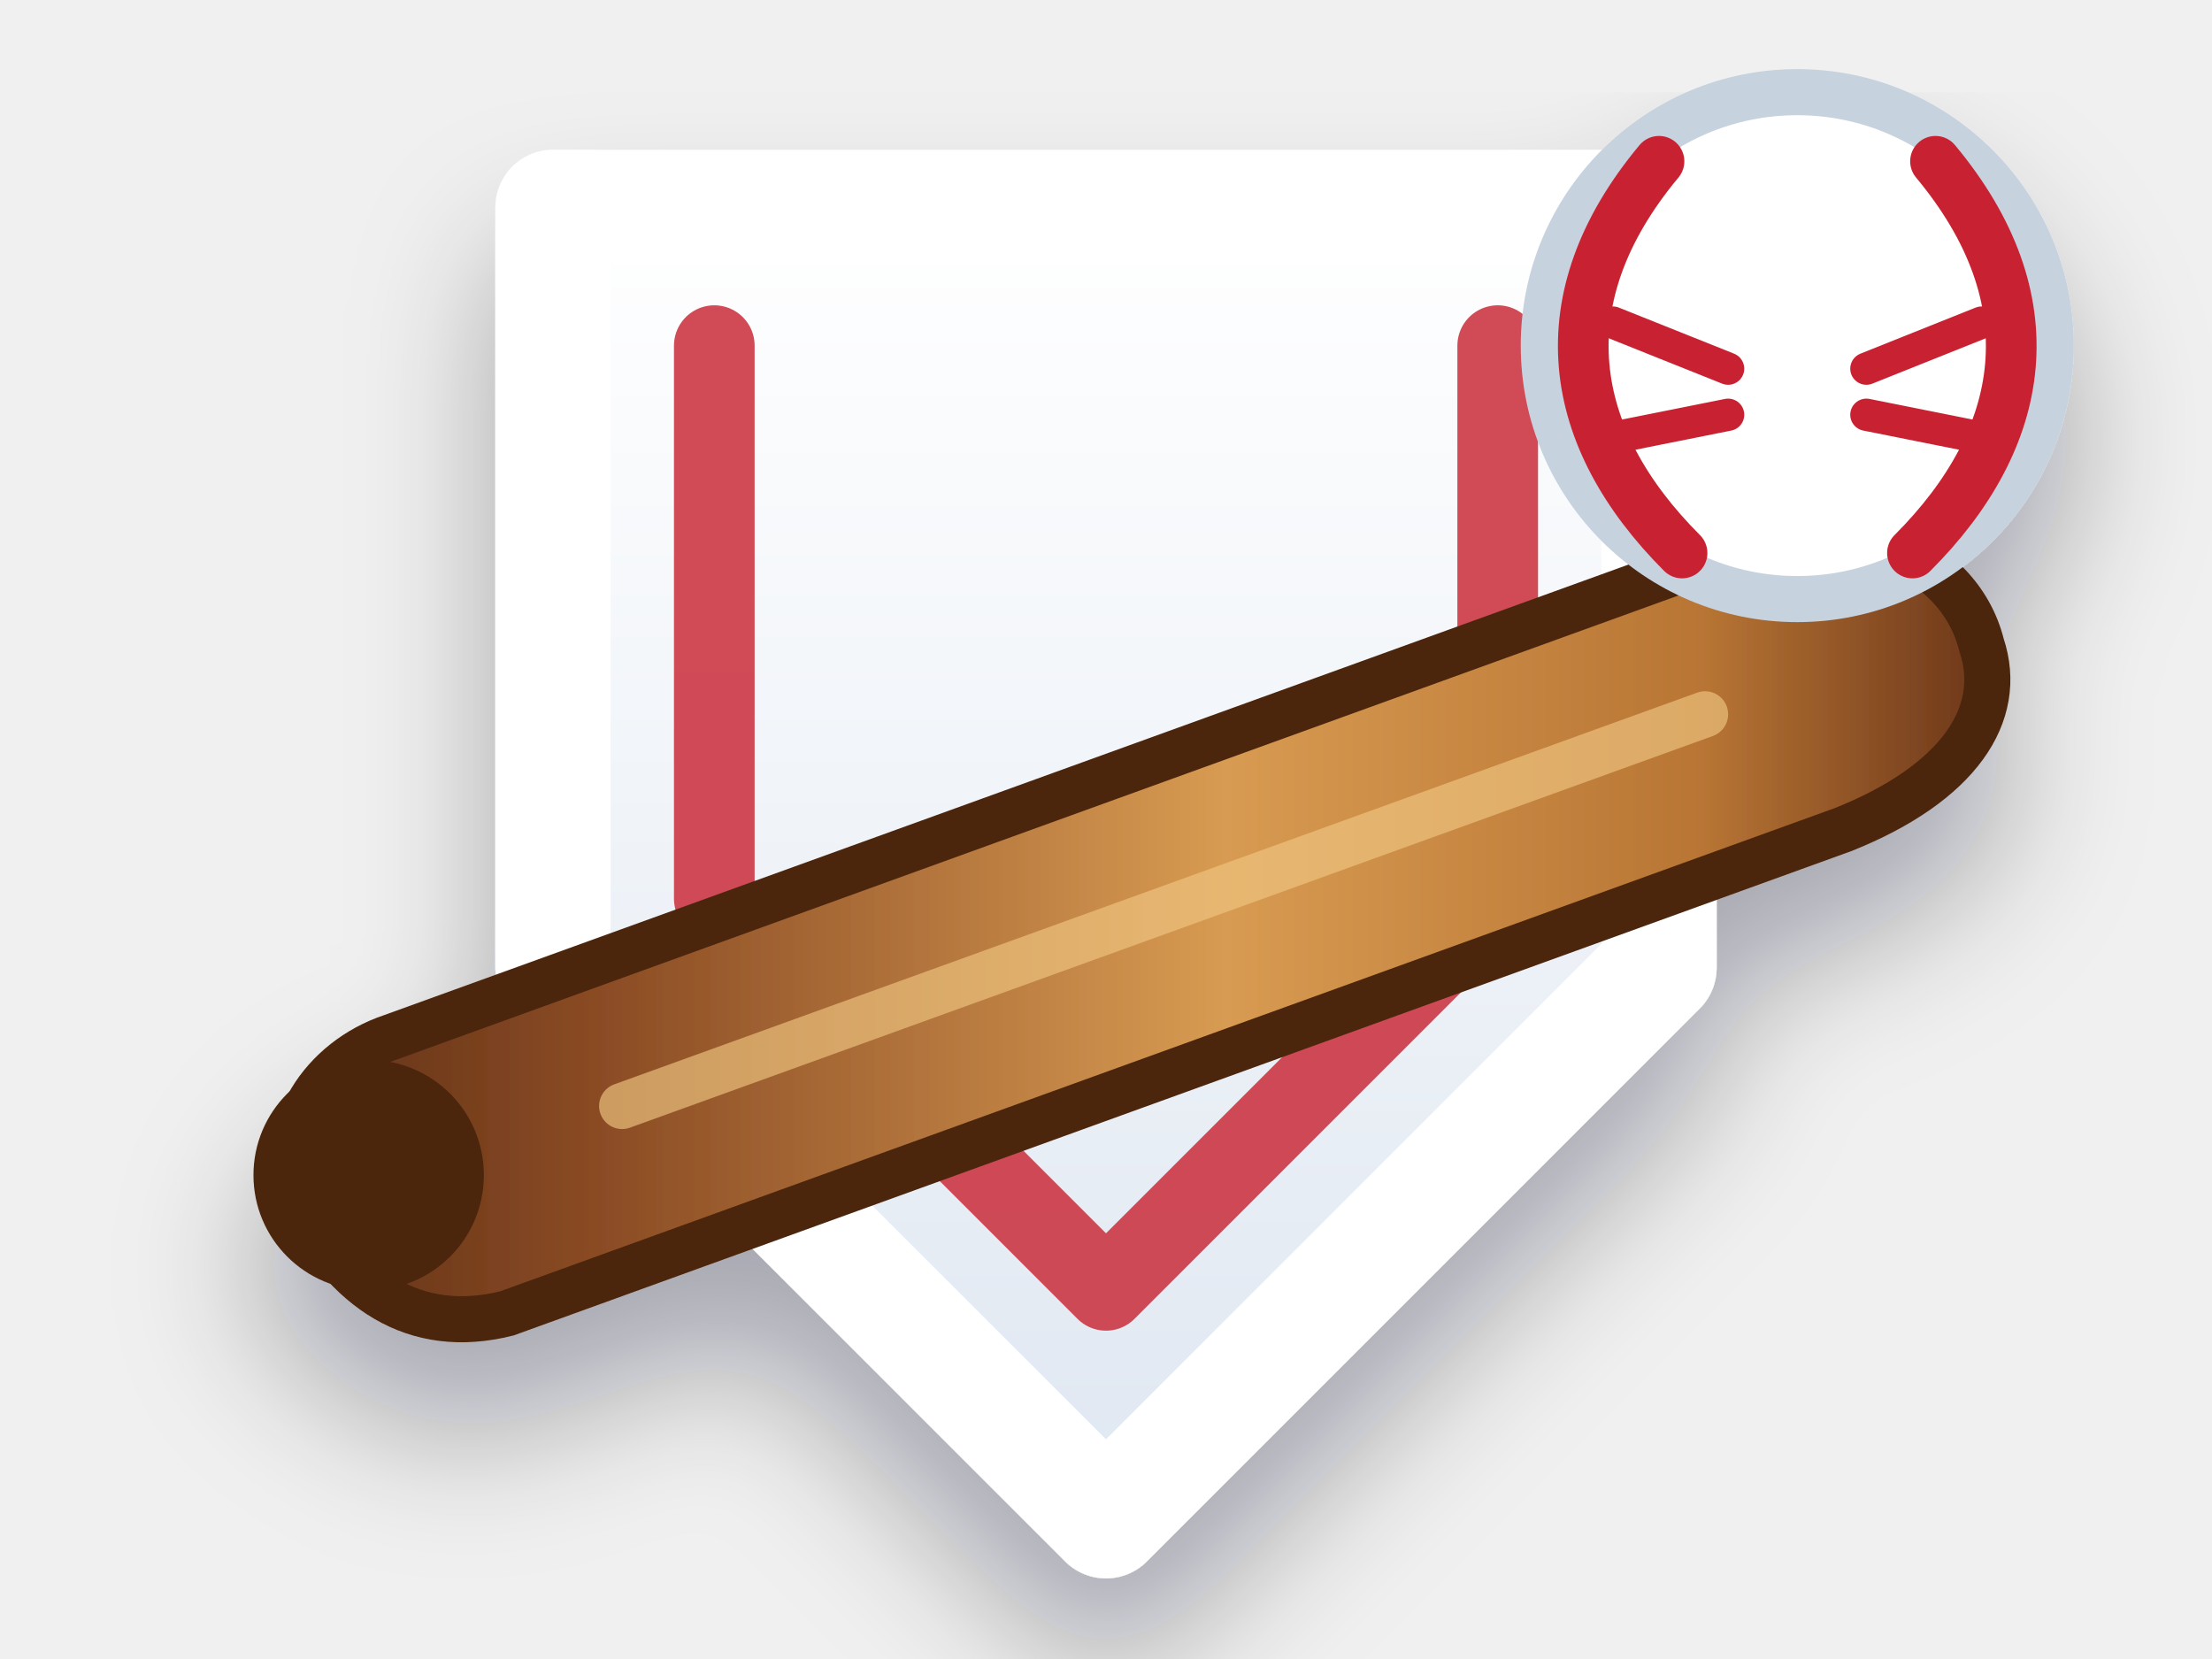
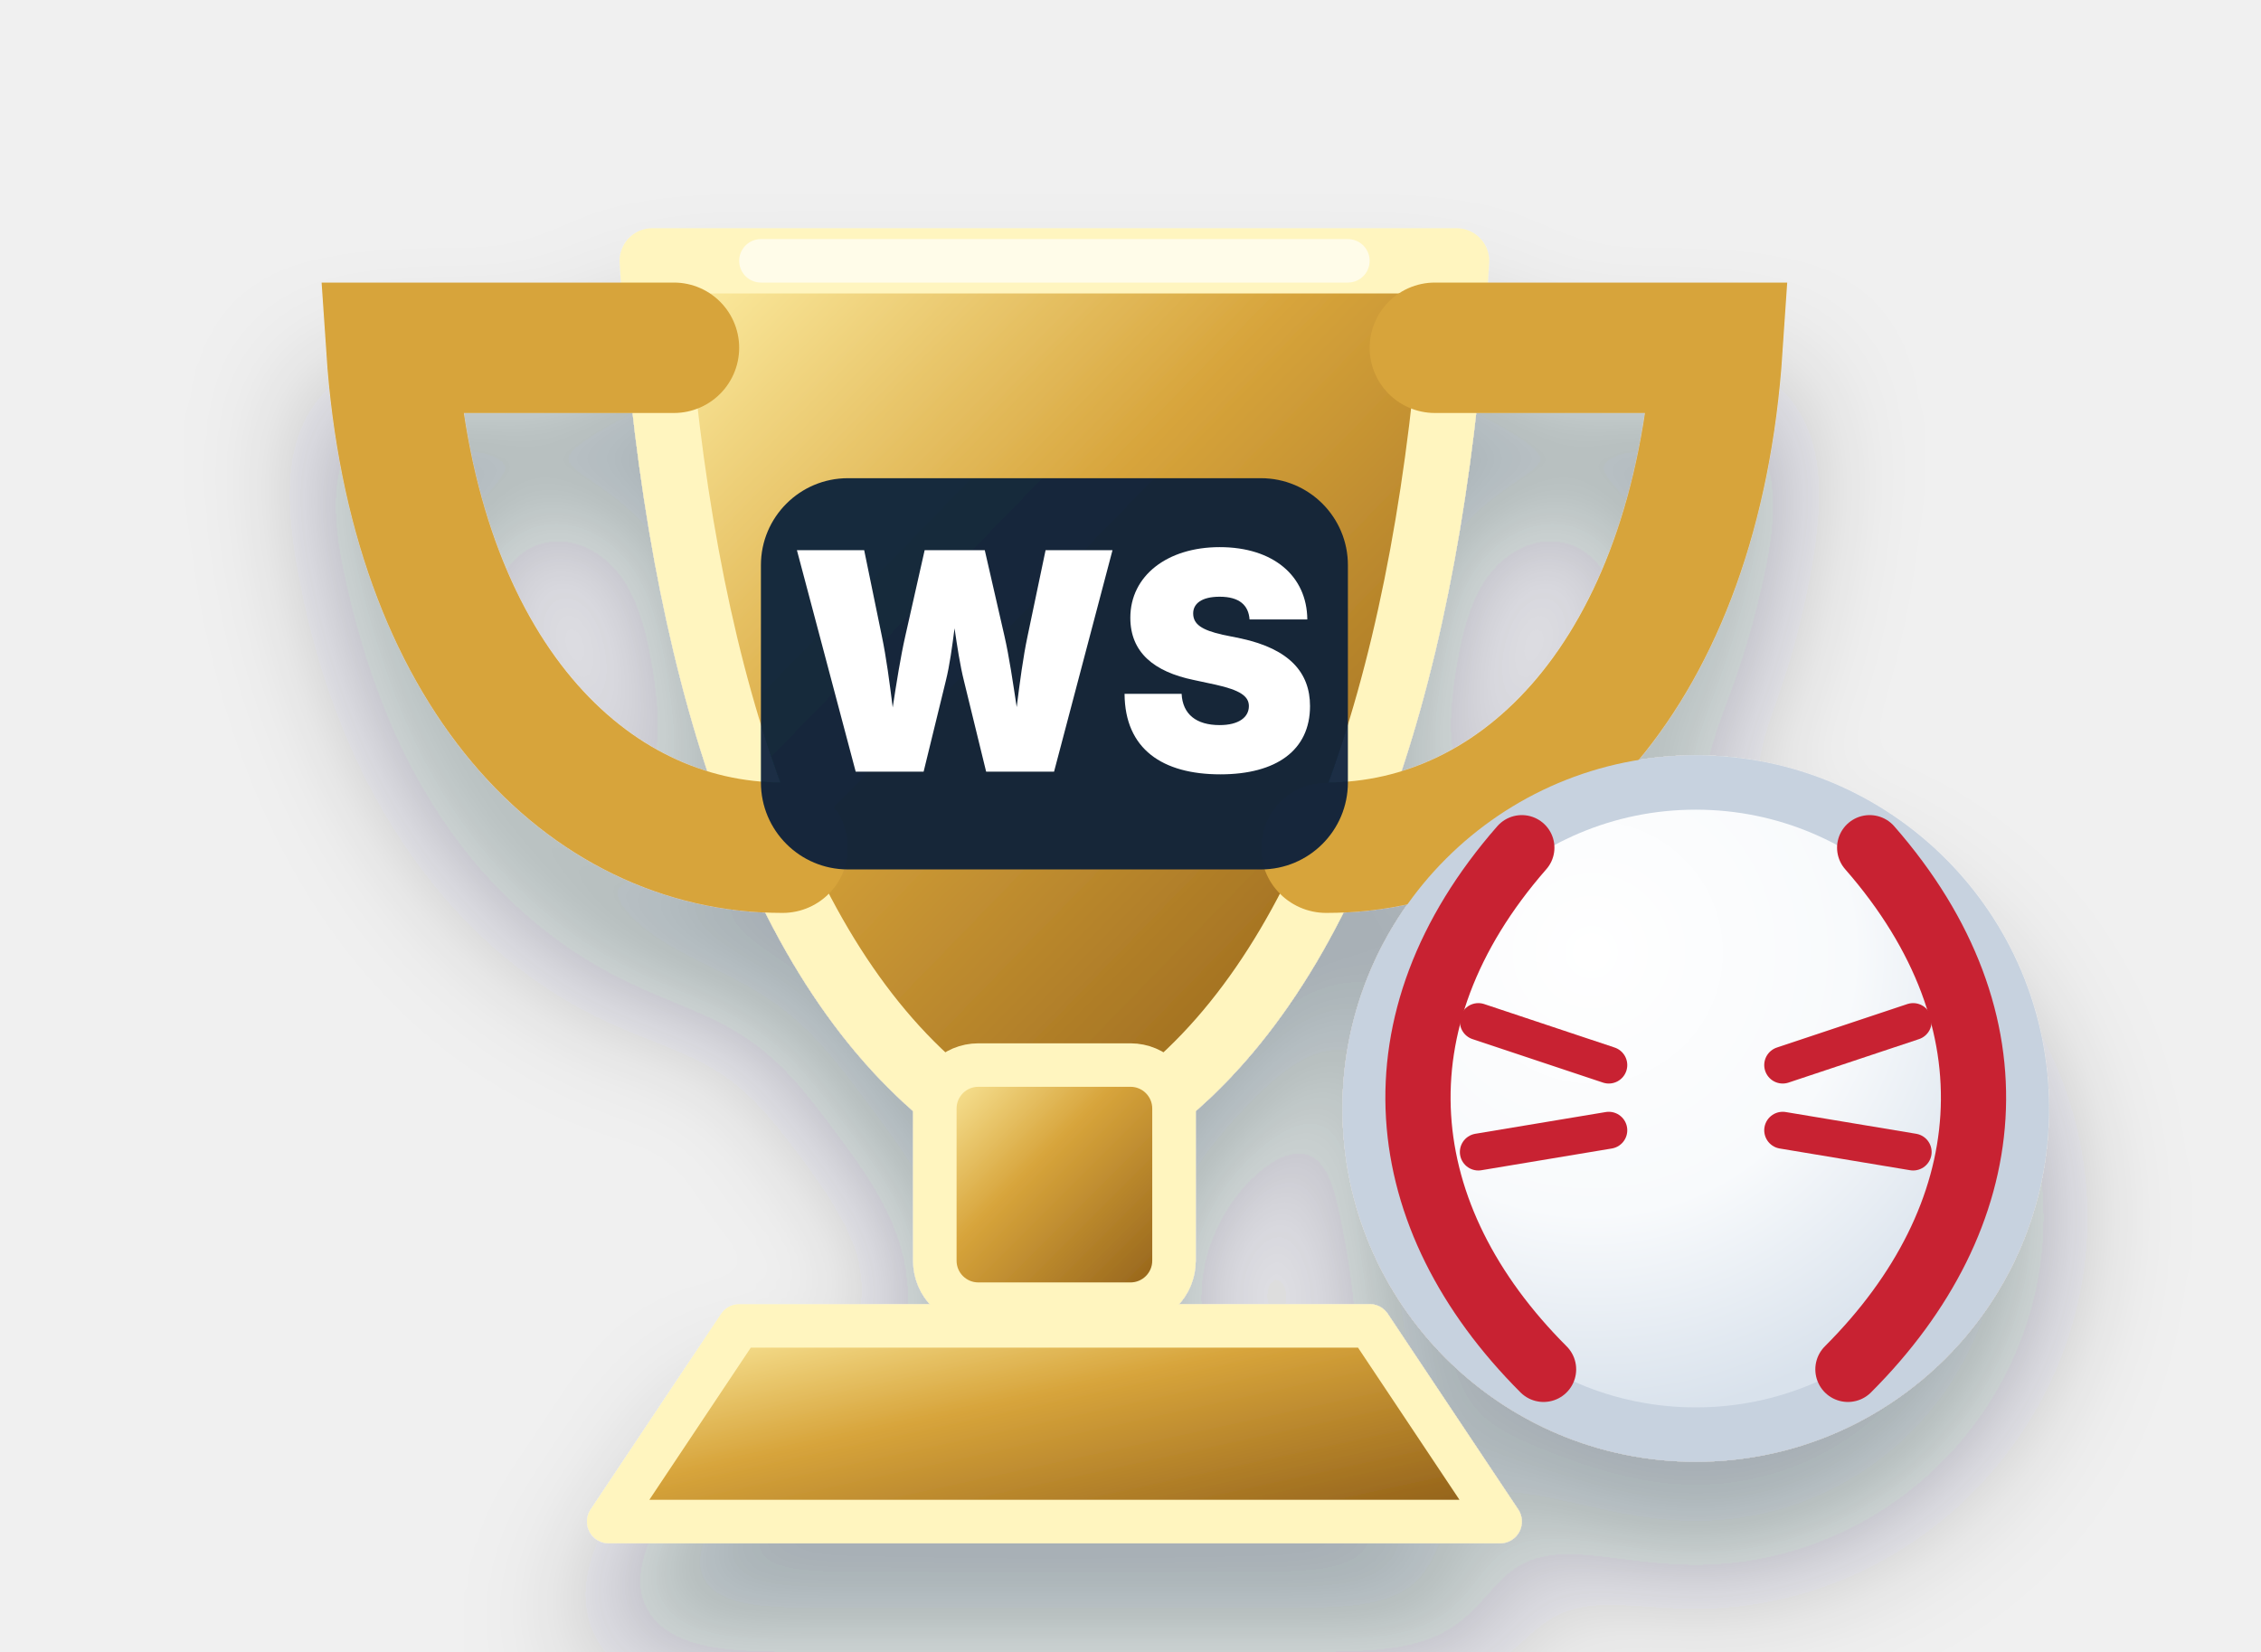
- <svg xmlns="http://www.w3.org/2000/svg" viewBox="0 0 96 72" role="img" aria-label="Home plate and baseball bat logo">
+ <svg xmlns="http://www.w3.org/2000/svg" viewBox="0 0 104 76" role="img" aria-label="World Series trophy and baseball logo">
  <defs>
-     <linearGradient id="plate" x1="0" x2="0" y1="0" y2="1">
+     <linearGradient id="gold" x1="0" x2="1" y1="0" y2="1">
+       <stop offset="0" stop-color="#fff1a8" />
+       <stop offset=".42" stop-color="#d7a43b" />
+       <stop offset="1" stop-color="#8b5a16" />
+     </linearGradient>
+     <linearGradient id="silver" x1="0" x2="1" y1="0" y2="1">
      <stop offset="0" stop-color="#ffffff" />
      <stop offset="1" stop-color="#dfe7f1" />
    </linearGradient>
-     <linearGradient id="bat" x1="0" x2="1" y1="0" y2="0">
-       <stop offset="0" stop-color="#5f3017" />
-       <stop offset=".18" stop-color="#8a4b24" />
-       <stop offset=".55" stop-color="#d89b52" />
-       <stop offset=".83" stop-color="#b87534" />
-       <stop offset="1" stop-color="#6a3519" />
-     </linearGradient>
+     <radialGradient id="ball" cx="34%" cy="26%" r="72%">
+       <stop offset="0" stop-color="#ffffff" />
+       <stop offset=".56" stop-color="#f8fafc" />
+       <stop offset="1" stop-color="#d9e2ec" />
+     </radialGradient>
    <filter id="shadow" x="-20%" y="-20%" width="140%" height="140%">
-       <feDropShadow dx="0" dy="4" stdDeviation="3" flood-color="#031326" flood-opacity=".3" />
+       <feDropShadow dx="0" dy="5" stdDeviation="3" flood-color="#031326" flood-opacity=".32" />
    </filter>
  </defs>
  <g filter="url(#shadow)">
-     <path d="M24 9 H72 V42 L48 66 L24 42 Z" fill="url(#plate)" stroke="#ffffff" stroke-width="5" stroke-linejoin="round" />
-     <path d="M31 15 V39 L48 56 L65 39 V15" fill="none" stroke="#c82432" stroke-width="3.5" stroke-linecap="round" stroke-linejoin="round" opacity=".82" />
-     <path d="M13 52 C12 49 14 46 17 45 L75 24 C80 22 85 24 86 28 C87 31 85 34 80 36 L22 57 C18 58 15 56 13 52 Z" fill="url(#bat)" stroke="#4b260f" stroke-width="2" />
-     <circle cx="16" cy="51" r="5" fill="#4b260f" />
-     <path d="M27 48 L74 31" stroke="#f0c681" stroke-width="2" stroke-linecap="round" opacity=".65" />
-     <circle cx="78" cy="15" r="11" fill="#ffffff" stroke="#c7d2df" stroke-width="2" />
-     <path d="M72 7 C67 13 68 19 73 24" fill="none" stroke="#c82432" stroke-width="2.2" stroke-linecap="round" />
-     <path d="M84 7 C89 13 88 19 83 24" fill="none" stroke="#c82432" stroke-width="2.2" stroke-linecap="round" />
-     <path d="M70 14 L75 16 M70 19 L75 18 M86 14 L81 16 M86 19 L81 18" stroke="#c82432" stroke-width="1.4" stroke-linecap="round" />
+     <path d="M30 12 H67 C66 29 62 43 54 50 H43 C35 43 31 29 30 12 Z" fill="url(#gold)" stroke="#fff5bf" stroke-width="3" stroke-linejoin="round" />
+     <path d="M31 16 H18 C19 31 27 39 36 39" fill="none" stroke="#d7a43b" stroke-width="6" stroke-linecap="round" />
+     <path d="M66 16 H79 C78 31 70 39 61 39" fill="none" stroke="#d7a43b" stroke-width="6" stroke-linecap="round" />
+     <rect x="43" y="49" width="11" height="11" rx="2" fill="url(#gold)" stroke="#fff5bf" stroke-width="2" />
+     <path d="M34 61 H63 L69 70 H28 Z" fill="url(#gold)" stroke="#fff5bf" stroke-width="2" stroke-linejoin="round" />
+     <rect x="35" y="22" width="27" height="18" rx="4" fill="#071d3a" opacity=".92" />
+     <text x="48.5" y="35.5" text-anchor="middle" font-family="Inter, Arial, sans-serif" font-size="14" font-weight="900" fill="#ffffff">WS</text>
+     <path d="M35 12 H62" stroke="#ffffff" stroke-opacity=".66" stroke-width="2" stroke-linecap="round" />
+     <circle cx="78" cy="51" r="15" fill="url(#ball)" stroke="#c7d2df" stroke-width="2.5" />
+     <path d="M70 39 C63 47 64 56 71 63" fill="none" stroke="#c82432" stroke-width="3" stroke-linecap="round" />
+     <path d="M86 39 C93 47 92 56 85 63" fill="none" stroke="#c82432" stroke-width="3" stroke-linecap="round" />
+     <g stroke="#c82432" stroke-width="1.7" stroke-linecap="round">
+       <path d="M68 47 L74 49" />
+       <path d="M68 53 L74 52" />
+       <path d="M88 47 L82 49" />
+       <path d="M88 53 L82 52" />
+     </g>
  </g>
</svg>
